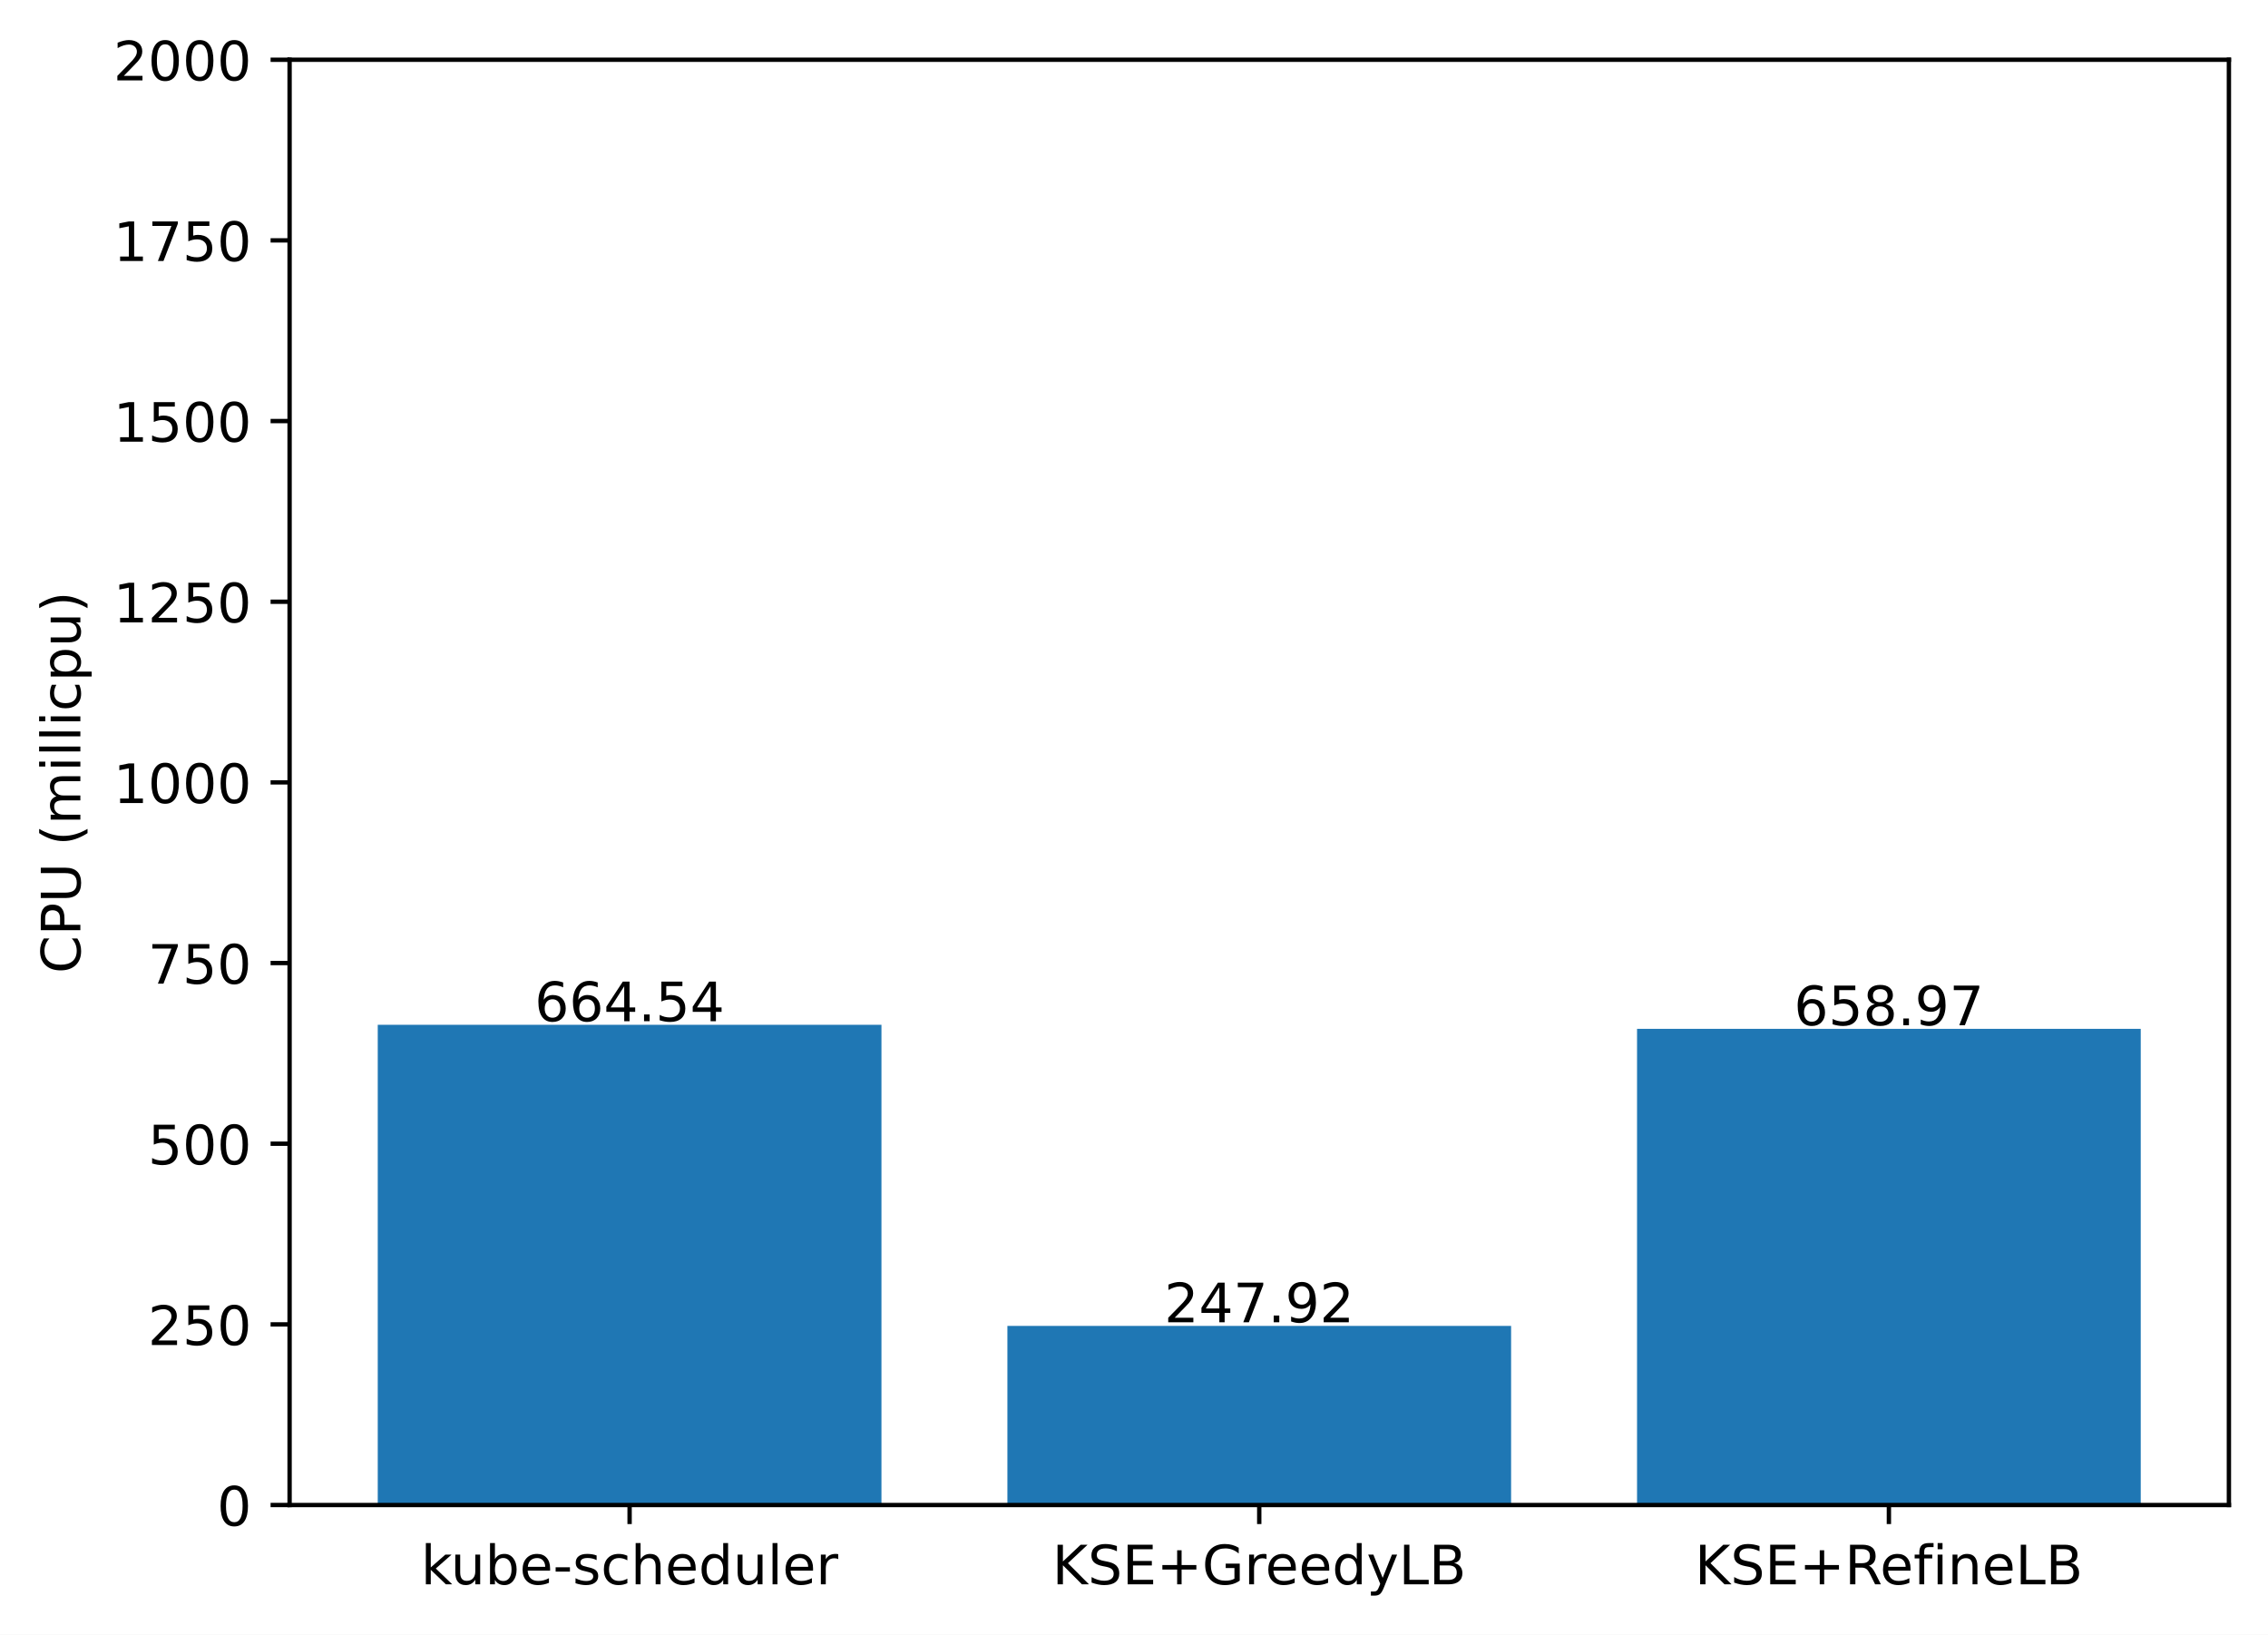
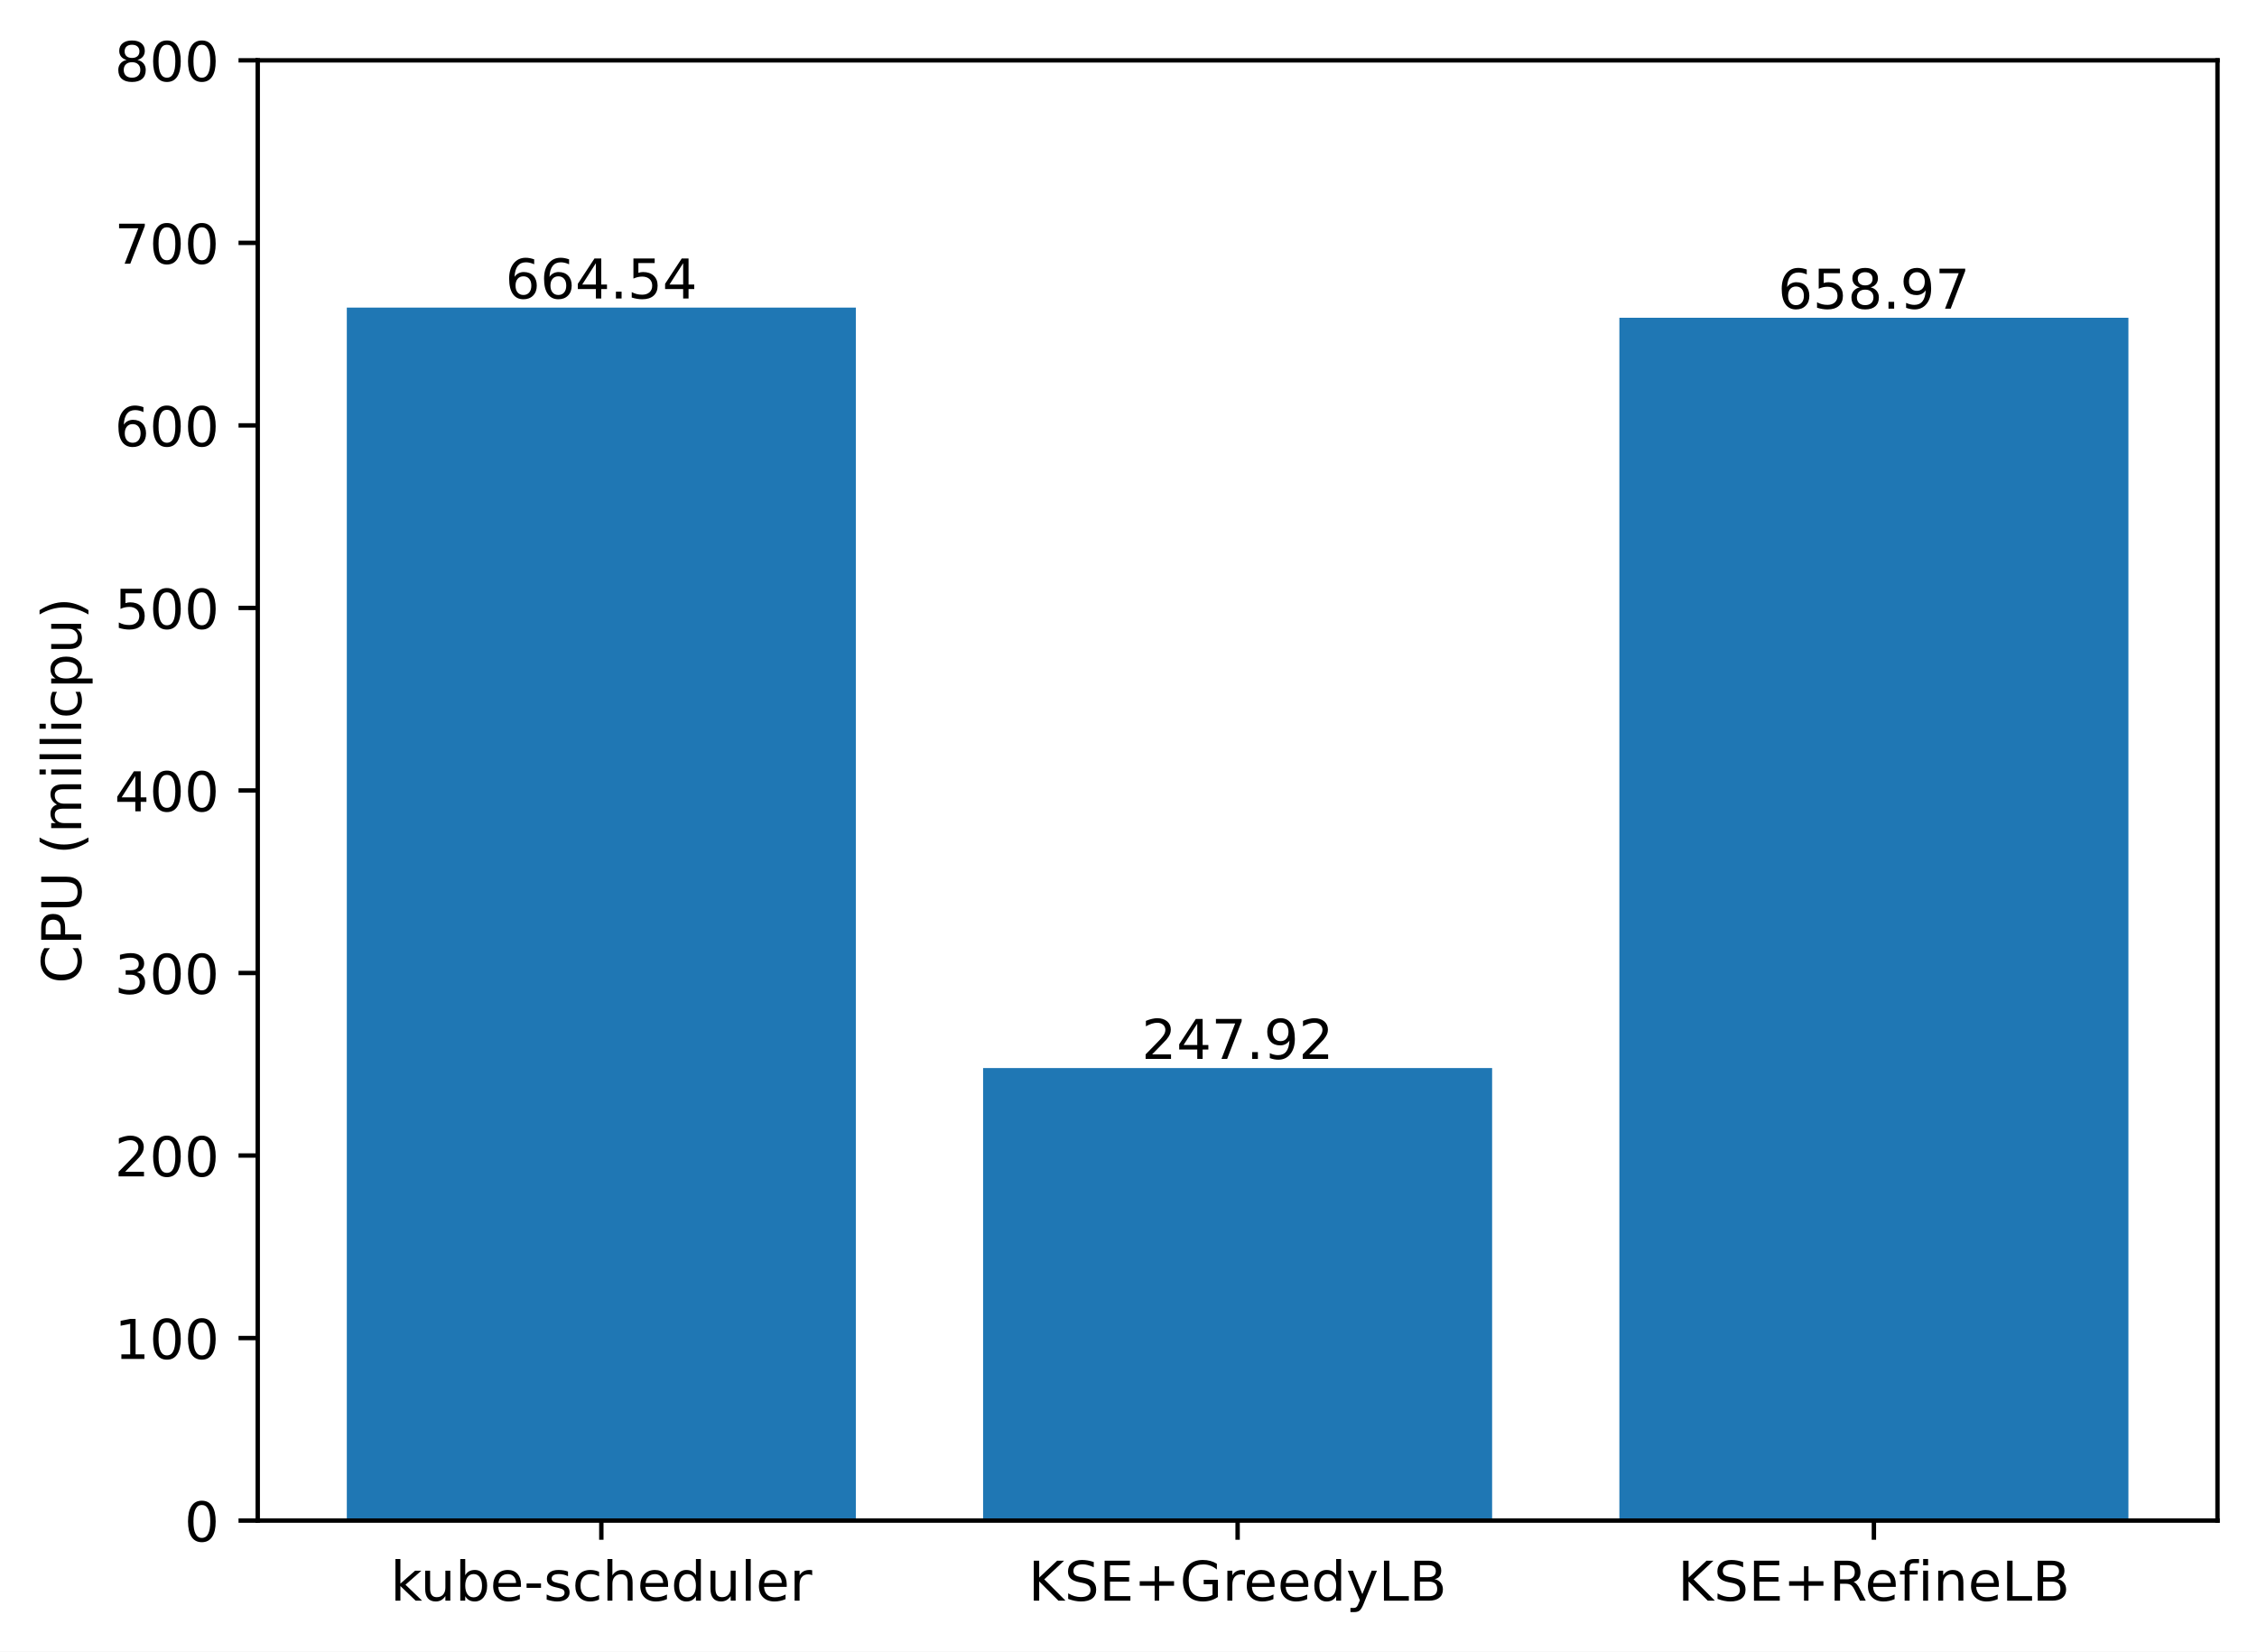
- <svg xmlns="http://www.w3.org/2000/svg" xmlns:xlink="http://www.w3.org/1999/xlink" width="417.648pt" height="300.989pt" viewBox="0 0 417.648 300.989" version="1.1">
+ <svg xmlns="http://www.w3.org/2000/svg" xmlns:xlink="http://www.w3.org/1999/xlink" width="411.286pt" height="300.989pt" viewBox="0 0 411.286 300.989" version="1.1">
  <defs>
    <style type="text/css">*{stroke-linejoin: round; stroke-linecap: butt}</style>
  </defs>
  <g id="figure_1">
    <g id="patch_1">
-       <path d="M 0 300.989  L 417.648 300.989  L 417.648 0  L 0 0  z " style="fill: #ffffff" />
+       <path d="M 0 300.989  L 411.286 300.989  L 411.286 0  L 0 0  z " style="fill: #ffffff" />
    </g>
    <g id="axes_1">
      <g id="patch_2">
-         <path d="M 53.328 277.111  L 410.448 277.111  L 410.448 10.999  L 53.328 10.999  z " style="fill: #ffffff" />
+         <path d="M 46.966 277.111  L 404.086 277.111  L 404.086 10.999  L 46.966 10.999  z " style="fill: #ffffff" />
      </g>
      <g id="patch_3">
-         <path d="M 69.561 277.111  L 162.319 277.111  L 162.319 188.69  L 69.561 188.69  z " clip-path="url(#p8199d591ee)" style="fill: #1f77b4" />
+         <path d="M 63.198 277.111  L 155.957 277.111  L 155.957 56.059  L 63.198 56.059  z " clip-path="url(#p0e083d52f8)" style="fill: #1f77b4" />
      </g>
      <g id="patch_4">
-         <path d="M 185.509 277.111  L 278.267 277.111  L 278.267 244.124  L 185.509 244.124  z " clip-path="url(#p8199d591ee)" style="fill: #1f77b4" />
+         <path d="M 179.146 277.111  L 271.905 277.111  L 271.905 194.643  L 179.146 194.643  z " clip-path="url(#p0e083d52f8)" style="fill: #1f77b4" />
      </g>
      <g id="patch_5">
-         <path d="M 301.457 277.111  L 394.215 277.111  L 394.215 189.431  L 301.457 189.431  z " clip-path="url(#p8199d591ee)" style="fill: #1f77b4" />
+         <path d="M 295.094 277.111  L 387.853 277.111  L 387.853 57.911  L 295.094 57.911  z " clip-path="url(#p0e083d52f8)" style="fill: #1f77b4" />
      </g>
      <g id="matplotlib.axis_1">
        <g id="xtick_1">
          <g id="line2d_1">
            <defs>
-               <path id="mc389882671" d="M 0 0  L 0 3.5  " style="stroke: #000000; stroke-width: 0.8" />
+               <path id="mfe005a20ad" d="M 0 0  L 0 3.5  " style="stroke: #000000; stroke-width: 0.8" />
            </defs>
            <g>
-               <use xlink:href="#mc389882671" x="115.94" y="277.111" style="stroke: #000000; stroke-width: 0.8" />
+               <use xlink:href="#mfe005a20ad" x="109.578" y="277.111" style="stroke: #000000; stroke-width: 0.8" />
            </g>
          </g>
          <g id="text_1">
-             <g transform="translate(77.51429 291.7097)scale(0.1 -0.1)">
+             <g transform="translate(71.15179 291.7097)scale(0.1 -0.1)">
              <defs>
                <path id="DejaVuSans-6b" d="M 581 4863  L 1159 4863  L 1159 1991  L 2875 3500  L 3609 3500  L 1753 1863  L 3688 0  L 2938 0  L 1159 1709  L 1159 0  L 581 0  L 581 4863  z " transform="scale(0.015625)" />
                <path id="DejaVuSans-75" d="M 544 1381  L 544 3500  L 1119 3500  L 1119 1403  Q 1119 906 1312 657  Q 1506 409 1894 409  Q 2359 409 2629 706  Q 2900 1003 2900 1516  L 2900 3500  L 3475 3500  L 3475 0  L 2900 0  L 2900 538  Q 2691 219 2414 64  Q 2138 -91 1772 -91  Q 1169 -91 856 284  Q 544 659 544 1381  z M 1991 3584  L 1991 3584  z " transform="scale(0.015625)" />
                <path id="DejaVuSans-62" d="M 3116 1747  Q 3116 2381 2855 2742  Q 2594 3103 2138 3103  Q 1681 3103 1420 2742  Q 1159 2381 1159 1747  Q 1159 1113 1420 752  Q 1681 391 2138 391  Q 2594 391 2855 752  Q 3116 1113 3116 1747  z M 1159 2969  Q 1341 3281 1617 3432  Q 1894 3584 2278 3584  Q 2916 3584 3314 3078  Q 3713 2572 3713 1747  Q 3713 922 3314 415  Q 2916 -91 2278 -91  Q 1894 -91 1617 61  Q 1341 213 1159 525  L 1159 0  L 581 0  L 581 4863  L 1159 4863  L 1159 2969  z " transform="scale(0.015625)" />
                <path id="DejaVuSans-65" d="M 3597 1894  L 3597 1613  L 953 1613  Q 991 1019 1311 708  Q 1631 397 2203 397  Q 2534 397 2845 478  Q 3156 559 3463 722  L 3463 178  Q 3153 47 2828 -22  Q 2503 -91 2169 -91  Q 1331 -91 842 396  Q 353 884 353 1716  Q 353 2575 817 3079  Q 1281 3584 2069 3584  Q 2775 3584 3186 3129  Q 3597 2675 3597 1894  z M 3022 2063  Q 3016 2534 2758 2815  Q 2500 3097 2075 3097  Q 1594 3097 1305 2825  Q 1016 2553 972 2059  L 3022 2063  z " transform="scale(0.015625)" />
                <path id="DejaVuSans-2d" d="M 313 2009  L 1997 2009  L 1997 1497  L 313 1497  L 313 2009  z " transform="scale(0.015625)" />
                <path id="DejaVuSans-73" d="M 2834 3397  L 2834 2853  Q 2591 2978 2328 3040  Q 2066 3103 1784 3103  Q 1356 3103 1142 2972  Q 928 2841 928 2578  Q 928 2378 1081 2264  Q 1234 2150 1697 2047  L 1894 2003  Q 2506 1872 2764 1633  Q 3022 1394 3022 966  Q 3022 478 2636 193  Q 2250 -91 1575 -91  Q 1294 -91 989 -36  Q 684 19 347 128  L 347 722  Q 666 556 975 473  Q 1284 391 1588 391  Q 1994 391 2212 530  Q 2431 669 2431 922  Q 2431 1156 2273 1281  Q 2116 1406 1581 1522  L 1381 1569  Q 847 1681 609 1914  Q 372 2147 372 2553  Q 372 3047 722 3315  Q 1072 3584 1716 3584  Q 2034 3584 2315 3537  Q 2597 3491 2834 3397  z " transform="scale(0.015625)" />
                <path id="DejaVuSans-63" d="M 3122 3366  L 3122 2828  Q 2878 2963 2633 3030  Q 2388 3097 2138 3097  Q 1578 3097 1268 2742  Q 959 2388 959 1747  Q 959 1106 1268 751  Q 1578 397 2138 397  Q 2388 397 2633 464  Q 2878 531 3122 666  L 3122 134  Q 2881 22 2623 -34  Q 2366 -91 2075 -91  Q 1284 -91 818 406  Q 353 903 353 1747  Q 353 2603 823 3093  Q 1294 3584 2113 3584  Q 2378 3584 2631 3529  Q 2884 3475 3122 3366  z " transform="scale(0.015625)" />
                <path id="DejaVuSans-68" d="M 3513 2113  L 3513 0  L 2938 0  L 2938 2094  Q 2938 2591 2744 2837  Q 2550 3084 2163 3084  Q 1697 3084 1428 2787  Q 1159 2491 1159 1978  L 1159 0  L 581 0  L 581 4863  L 1159 4863  L 1159 2956  Q 1366 3272 1645 3428  Q 1925 3584 2291 3584  Q 2894 3584 3203 3211  Q 3513 2838 3513 2113  z " transform="scale(0.015625)" />
                <path id="DejaVuSans-64" d="M 2906 2969  L 2906 4863  L 3481 4863  L 3481 0  L 2906 0  L 2906 525  Q 2725 213 2448 61  Q 2172 -91 1784 -91  Q 1150 -91 751 415  Q 353 922 353 1747  Q 353 2572 751 3078  Q 1150 3584 1784 3584  Q 2172 3584 2448 3432  Q 2725 3281 2906 2969  z M 947 1747  Q 947 1113 1208 752  Q 1469 391 1925 391  Q 2381 391 2643 752  Q 2906 1113 2906 1747  Q 2906 2381 2643 2742  Q 2381 3103 1925 3103  Q 1469 3103 1208 2742  Q 947 2381 947 1747  z " transform="scale(0.015625)" />
                <path id="DejaVuSans-6c" d="M 603 4863  L 1178 4863  L 1178 0  L 603 0  L 603 4863  z " transform="scale(0.015625)" />
                <path id="DejaVuSans-72" d="M 2631 2963  Q 2534 3019 2420 3045  Q 2306 3072 2169 3072  Q 1681 3072 1420 2755  Q 1159 2438 1159 1844  L 1159 0  L 581 0  L 581 3500  L 1159 3500  L 1159 2956  Q 1341 3275 1631 3429  Q 1922 3584 2338 3584  Q 2397 3584 2469 3576  Q 2541 3569 2628 3553  L 2631 2963  z " transform="scale(0.015625)" />
              </defs>
              <use xlink:href="#DejaVuSans-6b" />
              <use xlink:href="#DejaVuSans-75" x="54.785" />
              <use xlink:href="#DejaVuSans-62" x="118.164" />
              <use xlink:href="#DejaVuSans-65" x="181.641" />
              <use xlink:href="#DejaVuSans-2d" x="243.164" />
              <use xlink:href="#DejaVuSans-73" x="279.248" />
              <use xlink:href="#DejaVuSans-63" x="331.348" />
              <use xlink:href="#DejaVuSans-68" x="386.328" />
              <use xlink:href="#DejaVuSans-65" x="449.707" />
              <use xlink:href="#DejaVuSans-64" x="511.23" />
              <use xlink:href="#DejaVuSans-75" x="574.707" />
              <use xlink:href="#DejaVuSans-6c" x="638.086" />
              <use xlink:href="#DejaVuSans-65" x="665.869" />
              <use xlink:href="#DejaVuSans-72" x="727.393" />
            </g>
          </g>
        </g>
        <g id="xtick_2">
          <g id="line2d_2">
            <g>
-               <use xlink:href="#mc389882671" x="231.888" y="277.111" style="stroke: #000000; stroke-width: 0.8" />
+               <use xlink:href="#mfe005a20ad" x="225.526" y="277.111" style="stroke: #000000; stroke-width: 0.8" />
            </g>
          </g>
          <g id="text_2">
-             <g transform="translate(193.7655 291.7097)scale(0.1 -0.1)">
+             <g transform="translate(187.403 291.7097)scale(0.1 -0.1)">
              <defs>
                <path id="DejaVuSans-4b" d="M 628 4666  L 1259 4666  L 1259 2694  L 3353 4666  L 4166 4666  L 1850 2491  L 4331 0  L 3500 0  L 1259 2247  L 1259 0  L 628 0  L 628 4666  z " transform="scale(0.015625)" />
                <path id="DejaVuSans-53" d="M 3425 4513  L 3425 3897  Q 3066 4069 2747 4153  Q 2428 4238 2131 4238  Q 1616 4238 1336 4038  Q 1056 3838 1056 3469  Q 1056 3159 1242 3001  Q 1428 2844 1947 2747  L 2328 2669  Q 3034 2534 3370 2195  Q 3706 1856 3706 1288  Q 3706 609 3251 259  Q 2797 -91 1919 -91  Q 1588 -91 1214 -16  Q 841 59 441 206  L 441 856  Q 825 641 1194 531  Q 1563 422 1919 422  Q 2459 422 2753 634  Q 3047 847 3047 1241  Q 3047 1584 2836 1778  Q 2625 1972 2144 2069  L 1759 2144  Q 1053 2284 737 2584  Q 422 2884 422 3419  Q 422 4038 858 4394  Q 1294 4750 2059 4750  Q 2388 4750 2728 4690  Q 3069 4631 3425 4513  z " transform="scale(0.015625)" />
                <path id="DejaVuSans-45" d="M 628 4666  L 3578 4666  L 3578 4134  L 1259 4134  L 1259 2753  L 3481 2753  L 3481 2222  L 1259 2222  L 1259 531  L 3634 531  L 3634 0  L 628 0  L 628 4666  z " transform="scale(0.015625)" />
                <path id="DejaVuSans-2b" d="M 2944 4013  L 2944 2272  L 4684 2272  L 4684 1741  L 2944 1741  L 2944 0  L 2419 0  L 2419 1741  L 678 1741  L 678 2272  L 2419 2272  L 2419 4013  L 2944 4013  z " transform="scale(0.015625)" />
                <path id="DejaVuSans-47" d="M 3809 666  L 3809 1919  L 2778 1919  L 2778 2438  L 4434 2438  L 4434 434  Q 4069 175 3628 42  Q 3188 -91 2688 -91  Q 1594 -91 976 548  Q 359 1188 359 2328  Q 359 3472 976 4111  Q 1594 4750 2688 4750  Q 3144 4750 3555 4637  Q 3966 4525 4313 4306  L 4313 3634  Q 3963 3931 3569 4081  Q 3175 4231 2741 4231  Q 1884 4231 1454 3753  Q 1025 3275 1025 2328  Q 1025 1384 1454 906  Q 1884 428 2741 428  Q 3075 428 3337 486  Q 3600 544 3809 666  z " transform="scale(0.015625)" />
                <path id="DejaVuSans-79" d="M 2059 -325  Q 1816 -950 1584 -1140  Q 1353 -1331 966 -1331  L 506 -1331  L 506 -850  L 844 -850  Q 1081 -850 1212 -737  Q 1344 -625 1503 -206  L 1606 56  L 191 3500  L 800 3500  L 1894 763  L 2988 3500  L 3597 3500  L 2059 -325  z " transform="scale(0.015625)" />
                <path id="DejaVuSans-4c" d="M 628 4666  L 1259 4666  L 1259 531  L 3531 531  L 3531 0  L 628 0  L 628 4666  z " transform="scale(0.015625)" />
                <path id="DejaVuSans-42" d="M 1259 2228  L 1259 519  L 2272 519  Q 2781 519 3026 730  Q 3272 941 3272 1375  Q 3272 1813 3026 2020  Q 2781 2228 2272 2228  L 1259 2228  z M 1259 4147  L 1259 2741  L 2194 2741  Q 2656 2741 2882 2914  Q 3109 3088 3109 3444  Q 3109 3797 2882 3972  Q 2656 4147 2194 4147  L 1259 4147  z M 628 4666  L 2241 4666  Q 2963 4666 3353 4366  Q 3744 4066 3744 3513  Q 3744 3084 3544 2831  Q 3344 2578 2956 2516  Q 3422 2416 3680 2098  Q 3938 1781 3938 1306  Q 3938 681 3513 340  Q 3088 0 2303 0  L 628 0  L 628 4666  z " transform="scale(0.015625)" />
              </defs>
              <use xlink:href="#DejaVuSans-4b" />
              <use xlink:href="#DejaVuSans-53" x="65.576" />
              <use xlink:href="#DejaVuSans-45" x="129.053" />
              <use xlink:href="#DejaVuSans-2b" x="192.236" />
              <use xlink:href="#DejaVuSans-47" x="276.025" />
              <use xlink:href="#DejaVuSans-72" x="353.516" />
              <use xlink:href="#DejaVuSans-65" x="392.379" />
              <use xlink:href="#DejaVuSans-65" x="453.902" />
              <use xlink:href="#DejaVuSans-64" x="515.426" />
              <use xlink:href="#DejaVuSans-79" x="578.902" />
              <use xlink:href="#DejaVuSans-4c" x="638.082" />
              <use xlink:href="#DejaVuSans-42" x="693.795" />
            </g>
          </g>
        </g>
        <g id="xtick_3">
          <g id="line2d_3">
            <g>
-               <use xlink:href="#mc389882671" x="347.836" y="277.111" style="stroke: #000000; stroke-width: 0.8" />
+               <use xlink:href="#mfe005a20ad" x="341.474" y="277.111" style="stroke: #000000; stroke-width: 0.8" />
            </g>
          </g>
          <g id="text_3">
-             <g transform="translate(312.0971 291.7097)scale(0.1 -0.1)">
+             <g transform="translate(305.7346 291.7097)scale(0.1 -0.1)">
              <defs>
                <path id="DejaVuSans-52" d="M 2841 2188  Q 3044 2119 3236 1894  Q 3428 1669 3622 1275  L 4263 0  L 3584 0  L 2988 1197  Q 2756 1666 2539 1819  Q 2322 1972 1947 1972  L 1259 1972  L 1259 0  L 628 0  L 628 4666  L 2053 4666  Q 2853 4666 3247 4331  Q 3641 3997 3641 3322  Q 3641 2881 3436 2590  Q 3231 2300 2841 2188  z M 1259 4147  L 1259 2491  L 2053 2491  Q 2509 2491 2742 2702  Q 2975 2913 2975 3322  Q 2975 3731 2742 3939  Q 2509 4147 2053 4147  L 1259 4147  z " transform="scale(0.015625)" />
                <path id="DejaVuSans-66" d="M 2375 4863  L 2375 4384  L 1825 4384  Q 1516 4384 1395 4259  Q 1275 4134 1275 3809  L 1275 3500  L 2222 3500  L 2222 3053  L 1275 3053  L 1275 0  L 697 0  L 697 3053  L 147 3053  L 147 3500  L 697 3500  L 697 3744  Q 697 4328 969 4595  Q 1241 4863 1831 4863  L 2375 4863  z " transform="scale(0.015625)" />
                <path id="DejaVuSans-69" d="M 603 3500  L 1178 3500  L 1178 0  L 603 0  L 603 3500  z M 603 4863  L 1178 4863  L 1178 4134  L 603 4134  L 603 4863  z " transform="scale(0.015625)" />
                <path id="DejaVuSans-6e" d="M 3513 2113  L 3513 0  L 2938 0  L 2938 2094  Q 2938 2591 2744 2837  Q 2550 3084 2163 3084  Q 1697 3084 1428 2787  Q 1159 2491 1159 1978  L 1159 0  L 581 0  L 581 3500  L 1159 3500  L 1159 2956  Q 1366 3272 1645 3428  Q 1925 3584 2291 3584  Q 2894 3584 3203 3211  Q 3513 2838 3513 2113  z " transform="scale(0.015625)" />
              </defs>
              <use xlink:href="#DejaVuSans-4b" />
              <use xlink:href="#DejaVuSans-53" x="65.576" />
              <use xlink:href="#DejaVuSans-45" x="129.053" />
              <use xlink:href="#DejaVuSans-2b" x="192.236" />
              <use xlink:href="#DejaVuSans-52" x="276.025" />
              <use xlink:href="#DejaVuSans-65" x="341.008" />
              <use xlink:href="#DejaVuSans-66" x="402.531" />
              <use xlink:href="#DejaVuSans-69" x="437.736" />
              <use xlink:href="#DejaVuSans-6e" x="465.52" />
              <use xlink:href="#DejaVuSans-65" x="528.898" />
              <use xlink:href="#DejaVuSans-4c" x="590.422" />
              <use xlink:href="#DejaVuSans-42" x="646.135" />
            </g>
          </g>
        </g>
      </g>
      <g id="matplotlib.axis_2">
        <g id="ytick_1">
          <g id="line2d_4">
            <defs>
-               <path id="m3bdb76edd9" d="M 0 0  L -3.5 0  " style="stroke: #000000; stroke-width: 0.8" />
+               <path id="m53a2510c8f" d="M 0 0  L -3.5 0  " style="stroke: #000000; stroke-width: 0.8" />
            </defs>
            <g>
-               <use xlink:href="#m3bdb76edd9" x="53.328" y="277.111" style="stroke: #000000; stroke-width: 0.8" />
+               <use xlink:href="#m53a2510c8f" x="46.966" y="277.111" style="stroke: #000000; stroke-width: 0.8" />
            </g>
          </g>
          <g id="text_4">
-             <g transform="translate(39.96563 280.9104)scale(0.1 -0.1)">
+             <g transform="translate(33.60312 280.9104)scale(0.1 -0.1)">
              <defs>
                <path id="DejaVuSans-30" d="M 2034 4250  Q 1547 4250 1301 3770  Q 1056 3291 1056 2328  Q 1056 1369 1301 889  Q 1547 409 2034 409  Q 2525 409 2770 889  Q 3016 1369 3016 2328  Q 3016 3291 2770 3770  Q 2525 4250 2034 4250  z M 2034 4750  Q 2819 4750 3233 4129  Q 3647 3509 3647 2328  Q 3647 1150 3233 529  Q 2819 -91 2034 -91  Q 1250 -91 836 529  Q 422 1150 422 2328  Q 422 3509 836 4129  Q 1250 4750 2034 4750  z " transform="scale(0.015625)" />
              </defs>
              <use xlink:href="#DejaVuSans-30" />
            </g>
          </g>
        </g>
        <g id="ytick_2">
          <g id="line2d_5">
            <g>
-               <use xlink:href="#m3bdb76edd9" x="53.328" y="243.847" style="stroke: #000000; stroke-width: 0.8" />
+               <use xlink:href="#m53a2510c8f" x="46.966" y="243.847" style="stroke: #000000; stroke-width: 0.8" />
            </g>
          </g>
          <g id="text_5">
-             <g transform="translate(27.24063 247.6464)scale(0.1 -0.1)">
-               <defs>
-                 <path id="DejaVuSans-32" d="M 1228 531  L 3431 531  L 3431 0  L 469 0  L 469 531  Q 828 903 1448 1529  Q 2069 2156 2228 2338  Q 2531 2678 2651 2914  Q 2772 3150 2772 3378  Q 2772 3750 2511 3984  Q 2250 4219 1831 4219  Q 1534 4219 1204 4116  Q 875 4013 500 3803  L 500 4441  Q 881 4594 1212 4672  Q 1544 4750 1819 4750  Q 2544 4750 2975 4387  Q 3406 4025 3406 3419  Q 3406 3131 3298 2873  Q 3191 2616 2906 2266  Q 2828 2175 2409 1742  Q 1991 1309 1228 531  z " transform="scale(0.015625)" />
-                 <path id="DejaVuSans-35" d="M 691 4666  L 3169 4666  L 3169 4134  L 1269 4134  L 1269 2991  Q 1406 3038 1543 3061  Q 1681 3084 1819 3084  Q 2600 3084 3056 2656  Q 3513 2228 3513 1497  Q 3513 744 3044 326  Q 2575 -91 1722 -91  Q 1428 -91 1123 -41  Q 819 9 494 109  L 494 744  Q 775 591 1075 516  Q 1375 441 1709 441  Q 2250 441 2565 725  Q 2881 1009 2881 1497  Q 2881 1984 2565 2268  Q 2250 2553 1709 2553  Q 1456 2553 1204 2497  Q 953 2441 691 2322  L 691 4666  z " transform="scale(0.015625)" />
-               </defs>
-               <use xlink:href="#DejaVuSans-32" />
-               <use xlink:href="#DejaVuSans-35" x="63.623" />
+             <g transform="translate(20.87813 247.6464)scale(0.1 -0.1)">
+               <defs>
+                 <path id="DejaVuSans-31" d="M 794 531  L 1825 531  L 1825 4091  L 703 3866  L 703 4441  L 1819 4666  L 2450 4666  L 2450 531  L 3481 531  L 3481 0  L 794 0  L 794 531  z " transform="scale(0.015625)" />
+               </defs>
+               <use xlink:href="#DejaVuSans-31" />
+               <use xlink:href="#DejaVuSans-30" x="63.623" />
              <use xlink:href="#DejaVuSans-30" x="127.246" />
            </g>
          </g>
        </g>
        <g id="ytick_3">
          <g id="line2d_6">
            <g>
-               <use xlink:href="#m3bdb76edd9" x="53.328" y="210.583" style="stroke: #000000; stroke-width: 0.8" />
+               <use xlink:href="#m53a2510c8f" x="46.966" y="210.583" style="stroke: #000000; stroke-width: 0.8" />
            </g>
          </g>
          <g id="text_6">
-             <g transform="translate(27.24063 214.3824)scale(0.1 -0.1)">
-               <use xlink:href="#DejaVuSans-35" />
+             <g transform="translate(20.87813 214.3824)scale(0.1 -0.1)">
+               <defs>
+                 <path id="DejaVuSans-32" d="M 1228 531  L 3431 531  L 3431 0  L 469 0  L 469 531  Q 828 903 1448 1529  Q 2069 2156 2228 2338  Q 2531 2678 2651 2914  Q 2772 3150 2772 3378  Q 2772 3750 2511 3984  Q 2250 4219 1831 4219  Q 1534 4219 1204 4116  Q 875 4013 500 3803  L 500 4441  Q 881 4594 1212 4672  Q 1544 4750 1819 4750  Q 2544 4750 2975 4387  Q 3406 4025 3406 3419  Q 3406 3131 3298 2873  Q 3191 2616 2906 2266  Q 2828 2175 2409 1742  Q 1991 1309 1228 531  z " transform="scale(0.015625)" />
+               </defs>
+               <use xlink:href="#DejaVuSans-32" />
              <use xlink:href="#DejaVuSans-30" x="63.623" />
              <use xlink:href="#DejaVuSans-30" x="127.246" />
            </g>
          </g>
        </g>
        <g id="ytick_4">
          <g id="line2d_7">
            <g>
-               <use xlink:href="#m3bdb76edd9" x="53.328" y="177.319" style="stroke: #000000; stroke-width: 0.8" />
+               <use xlink:href="#m53a2510c8f" x="46.966" y="177.319" style="stroke: #000000; stroke-width: 0.8" />
            </g>
          </g>
          <g id="text_7">
-             <g transform="translate(27.24063 181.1184)scale(0.1 -0.1)">
-               <defs>
-                 <path id="DejaVuSans-37" d="M 525 4666  L 3525 4666  L 3525 4397  L 1831 0  L 1172 0  L 2766 4134  L 525 4134  L 525 4666  z " transform="scale(0.015625)" />
-               </defs>
-               <use xlink:href="#DejaVuSans-37" />
-               <use xlink:href="#DejaVuSans-35" x="63.623" />
+             <g transform="translate(20.87813 181.1184)scale(0.1 -0.1)">
+               <defs>
+                 <path id="DejaVuSans-33" d="M 2597 2516  Q 3050 2419 3304 2112  Q 3559 1806 3559 1356  Q 3559 666 3084 287  Q 2609 -91 1734 -91  Q 1441 -91 1130 -33  Q 819 25 488 141  L 488 750  Q 750 597 1062 519  Q 1375 441 1716 441  Q 2309 441 2620 675  Q 2931 909 2931 1356  Q 2931 1769 2642 2001  Q 2353 2234 1838 2234  L 1294 2234  L 1294 2753  L 1863 2753  Q 2328 2753 2575 2939  Q 2822 3125 2822 3475  Q 2822 3834 2567 4026  Q 2313 4219 1838 4219  Q 1578 4219 1281 4162  Q 984 4106 628 3988  L 628 4550  Q 988 4650 1302 4700  Q 1616 4750 1894 4750  Q 2613 4750 3031 4423  Q 3450 4097 3450 3541  Q 3450 3153 3228 2886  Q 3006 2619 2597 2516  z " transform="scale(0.015625)" />
+               </defs>
+               <use xlink:href="#DejaVuSans-33" />
+               <use xlink:href="#DejaVuSans-30" x="63.623" />
              <use xlink:href="#DejaVuSans-30" x="127.246" />
            </g>
          </g>
        </g>
        <g id="ytick_5">
          <g id="line2d_8">
            <g>
-               <use xlink:href="#m3bdb76edd9" x="53.328" y="144.055" style="stroke: #000000; stroke-width: 0.8" />
+               <use xlink:href="#m53a2510c8f" x="46.966" y="144.055" style="stroke: #000000; stroke-width: 0.8" />
            </g>
          </g>
          <g id="text_8">
            <g transform="translate(20.87813 147.8544)scale(0.1 -0.1)">
              <defs>
-                 <path id="DejaVuSans-31" d="M 794 531  L 1825 531  L 1825 4091  L 703 3866  L 703 4441  L 1819 4666  L 2450 4666  L 2450 531  L 3481 531  L 3481 0  L 794 0  L 794 531  z " transform="scale(0.015625)" />
-               </defs>
-               <use xlink:href="#DejaVuSans-31" />
-               <use xlink:href="#DejaVuSans-30" x="63.623" />
-               <use xlink:href="#DejaVuSans-30" x="127.246" />
-               <use xlink:href="#DejaVuSans-30" x="190.869" />
+                 <path id="DejaVuSans-34" d="M 2419 4116  L 825 1625  L 2419 1625  L 2419 4116  z M 2253 4666  L 3047 4666  L 3047 1625  L 3713 1625  L 3713 1100  L 3047 1100  L 3047 0  L 2419 0  L 2419 1100  L 313 1100  L 313 1709  L 2253 4666  z " transform="scale(0.015625)" />
+               </defs>
+               <use xlink:href="#DejaVuSans-34" />
+               <use xlink:href="#DejaVuSans-30" x="63.623" />
+               <use xlink:href="#DejaVuSans-30" x="127.246" />
            </g>
          </g>
        </g>
        <g id="ytick_6">
          <g id="line2d_9">
            <g>
-               <use xlink:href="#m3bdb76edd9" x="53.328" y="110.791" style="stroke: #000000; stroke-width: 0.8" />
+               <use xlink:href="#m53a2510c8f" x="46.966" y="110.791" style="stroke: #000000; stroke-width: 0.8" />
            </g>
          </g>
          <g id="text_9">
            <g transform="translate(20.87813 114.5904)scale(0.1 -0.1)">
-               <use xlink:href="#DejaVuSans-31" />
-               <use xlink:href="#DejaVuSans-32" x="63.623" />
-               <use xlink:href="#DejaVuSans-35" x="127.246" />
-               <use xlink:href="#DejaVuSans-30" x="190.869" />
+               <defs>
+                 <path id="DejaVuSans-35" d="M 691 4666  L 3169 4666  L 3169 4134  L 1269 4134  L 1269 2991  Q 1406 3038 1543 3061  Q 1681 3084 1819 3084  Q 2600 3084 3056 2656  Q 3513 2228 3513 1497  Q 3513 744 3044 326  Q 2575 -91 1722 -91  Q 1428 -91 1123 -41  Q 819 9 494 109  L 494 744  Q 775 591 1075 516  Q 1375 441 1709 441  Q 2250 441 2565 725  Q 2881 1009 2881 1497  Q 2881 1984 2565 2268  Q 2250 2553 1709 2553  Q 1456 2553 1204 2497  Q 953 2441 691 2322  L 691 4666  z " transform="scale(0.015625)" />
+               </defs>
+               <use xlink:href="#DejaVuSans-35" />
+               <use xlink:href="#DejaVuSans-30" x="63.623" />
+               <use xlink:href="#DejaVuSans-30" x="127.246" />
            </g>
          </g>
        </g>
        <g id="ytick_7">
          <g id="line2d_10">
            <g>
-               <use xlink:href="#m3bdb76edd9" x="53.328" y="77.527" style="stroke: #000000; stroke-width: 0.8" />
+               <use xlink:href="#m53a2510c8f" x="46.966" y="77.527" style="stroke: #000000; stroke-width: 0.8" />
            </g>
          </g>
          <g id="text_10">
            <g transform="translate(20.87813 81.32644)scale(0.1 -0.1)">
-               <use xlink:href="#DejaVuSans-31" />
-               <use xlink:href="#DejaVuSans-35" x="63.623" />
-               <use xlink:href="#DejaVuSans-30" x="127.246" />
-               <use xlink:href="#DejaVuSans-30" x="190.869" />
+               <defs>
+                 <path id="DejaVuSans-36" d="M 2113 2584  Q 1688 2584 1439 2293  Q 1191 2003 1191 1497  Q 1191 994 1439 701  Q 1688 409 2113 409  Q 2538 409 2786 701  Q 3034 994 3034 1497  Q 3034 2003 2786 2293  Q 2538 2584 2113 2584  z M 3366 4563  L 3366 3988  Q 3128 4100 2886 4159  Q 2644 4219 2406 4219  Q 1781 4219 1451 3797  Q 1122 3375 1075 2522  Q 1259 2794 1537 2939  Q 1816 3084 2150 3084  Q 2853 3084 3261 2657  Q 3669 2231 3669 1497  Q 3669 778 3244 343  Q 2819 -91 2113 -91  Q 1303 -91 875 529  Q 447 1150 447 2328  Q 447 3434 972 4092  Q 1497 4750 2381 4750  Q 2619 4750 2861 4703  Q 3103 4656 3366 4563  z " transform="scale(0.015625)" />
+               </defs>
+               <use xlink:href="#DejaVuSans-36" />
+               <use xlink:href="#DejaVuSans-30" x="63.623" />
+               <use xlink:href="#DejaVuSans-30" x="127.246" />
            </g>
          </g>
        </g>
        <g id="ytick_8">
          <g id="line2d_11">
            <g>
-               <use xlink:href="#m3bdb76edd9" x="53.328" y="44.263" style="stroke: #000000; stroke-width: 0.8" />
+               <use xlink:href="#m53a2510c8f" x="46.966" y="44.263" style="stroke: #000000; stroke-width: 0.8" />
            </g>
          </g>
          <g id="text_11">
            <g transform="translate(20.87813 48.06244)scale(0.1 -0.1)">
-               <use xlink:href="#DejaVuSans-31" />
-               <use xlink:href="#DejaVuSans-37" x="63.623" />
-               <use xlink:href="#DejaVuSans-35" x="127.246" />
-               <use xlink:href="#DejaVuSans-30" x="190.869" />
+               <defs>
+                 <path id="DejaVuSans-37" d="M 525 4666  L 3525 4666  L 3525 4397  L 1831 0  L 1172 0  L 2766 4134  L 525 4134  L 525 4666  z " transform="scale(0.015625)" />
+               </defs>
+               <use xlink:href="#DejaVuSans-37" />
+               <use xlink:href="#DejaVuSans-30" x="63.623" />
+               <use xlink:href="#DejaVuSans-30" x="127.246" />
            </g>
          </g>
        </g>
        <g id="ytick_9">
          <g id="line2d_12">
            <g>
-               <use xlink:href="#m3bdb76edd9" x="53.328" y="10.999" style="stroke: #000000; stroke-width: 0.8" />
+               <use xlink:href="#m53a2510c8f" x="46.966" y="10.999" style="stroke: #000000; stroke-width: 0.8" />
            </g>
          </g>
          <g id="text_12">
            <g transform="translate(20.87813 14.79844)scale(0.1 -0.1)">
-               <use xlink:href="#DejaVuSans-32" />
-               <use xlink:href="#DejaVuSans-30" x="63.623" />
-               <use xlink:href="#DejaVuSans-30" x="127.246" />
-               <use xlink:href="#DejaVuSans-30" x="190.869" />
+               <defs>
+                 <path id="DejaVuSans-38" d="M 2034 2216  Q 1584 2216 1326 1975  Q 1069 1734 1069 1313  Q 1069 891 1326 650  Q 1584 409 2034 409  Q 2484 409 2743 651  Q 3003 894 3003 1313  Q 3003 1734 2745 1975  Q 2488 2216 2034 2216  z M 1403 2484  Q 997 2584 770 2862  Q 544 3141 544 3541  Q 544 4100 942 4425  Q 1341 4750 2034 4750  Q 2731 4750 3128 4425  Q 3525 4100 3525 3541  Q 3525 3141 3298 2862  Q 3072 2584 2669 2484  Q 3125 2378 3379 2068  Q 3634 1759 3634 1313  Q 3634 634 3220 271  Q 2806 -91 2034 -91  Q 1263 -91 848 271  Q 434 634 434 1313  Q 434 1759 690 2068  Q 947 2378 1403 2484  z M 1172 3481  Q 1172 3119 1398 2916  Q 1625 2713 2034 2713  Q 2441 2713 2670 2916  Q 2900 3119 2900 3481  Q 2900 3844 2670 4047  Q 2441 4250 2034 4250  Q 1625 4250 1398 4047  Q 1172 3844 1172 3481  z " transform="scale(0.015625)" />
+               </defs>
+               <use xlink:href="#DejaVuSans-38" />
+               <use xlink:href="#DejaVuSans-30" x="63.623" />
+               <use xlink:href="#DejaVuSans-30" x="127.246" />
            </g>
          </g>
        </g>
        <g id="text_13">
          <g transform="translate(14.79844 179.2302)rotate(-90)scale(0.1 -0.1)">
            <defs>
              <path id="DejaVuSans-43" d="M 4122 4306  L 4122 3641  Q 3803 3938 3442 4084  Q 3081 4231 2675 4231  Q 1875 4231 1450 3742  Q 1025 3253 1025 2328  Q 1025 1406 1450 917  Q 1875 428 2675 428  Q 3081 428 3442 575  Q 3803 722 4122 1019  L 4122 359  Q 3791 134 3420 21  Q 3050 -91 2638 -91  Q 1578 -91 968 557  Q 359 1206 359 2328  Q 359 3453 968 4101  Q 1578 4750 2638 4750  Q 3056 4750 3426 4639  Q 3797 4528 4122 4306  z " transform="scale(0.015625)" />
              <path id="DejaVuSans-50" d="M 1259 4147  L 1259 2394  L 2053 2394  Q 2494 2394 2734 2622  Q 2975 2850 2975 3272  Q 2975 3691 2734 3919  Q 2494 4147 2053 4147  L 1259 4147  z M 628 4666  L 2053 4666  Q 2838 4666 3239 4311  Q 3641 3956 3641 3272  Q 3641 2581 3239 2228  Q 2838 1875 2053 1875  L 1259 1875  L 1259 0  L 628 0  L 628 4666  z " transform="scale(0.015625)" />
              <path id="DejaVuSans-55" d="M 556 4666  L 1191 4666  L 1191 1831  Q 1191 1081 1462 751  Q 1734 422 2344 422  Q 2950 422 3222 751  Q 3494 1081 3494 1831  L 3494 4666  L 4128 4666  L 4128 1753  Q 4128 841 3676 375  Q 3225 -91 2344 -91  Q 1459 -91 1007 375  Q 556 841 556 1753  L 556 4666  z " transform="scale(0.015625)" />
              <path id="DejaVuSans-20" transform="scale(0.015625)" />
              <path id="DejaVuSans-28" d="M 1984 4856  Q 1566 4138 1362 3434  Q 1159 2731 1159 2009  Q 1159 1288 1364 580  Q 1569 -128 1984 -844  L 1484 -844  Q 1016 -109 783 600  Q 550 1309 550 2009  Q 550 2706 781 3412  Q 1013 4119 1484 4856  L 1984 4856  z " transform="scale(0.015625)" />
              <path id="DejaVuSans-6d" d="M 3328 2828  Q 3544 3216 3844 3400  Q 4144 3584 4550 3584  Q 5097 3584 5394 3201  Q 5691 2819 5691 2113  L 5691 0  L 5113 0  L 5113 2094  Q 5113 2597 4934 2840  Q 4756 3084 4391 3084  Q 3944 3084 3684 2787  Q 3425 2491 3425 1978  L 3425 0  L 2847 0  L 2847 2094  Q 2847 2600 2669 2842  Q 2491 3084 2119 3084  Q 1678 3084 1418 2786  Q 1159 2488 1159 1978  L 1159 0  L 581 0  L 581 3500  L 1159 3500  L 1159 2956  Q 1356 3278 1631 3431  Q 1906 3584 2284 3584  Q 2666 3584 2933 3390  Q 3200 3197 3328 2828  z " transform="scale(0.015625)" />
              <path id="DejaVuSans-70" d="M 1159 525  L 1159 -1331  L 581 -1331  L 581 3500  L 1159 3500  L 1159 2969  Q 1341 3281 1617 3432  Q 1894 3584 2278 3584  Q 2916 3584 3314 3078  Q 3713 2572 3713 1747  Q 3713 922 3314 415  Q 2916 -91 2278 -91  Q 1894 -91 1617 61  Q 1341 213 1159 525  z M 3116 1747  Q 3116 2381 2855 2742  Q 2594 3103 2138 3103  Q 1681 3103 1420 2742  Q 1159 2381 1159 1747  Q 1159 1113 1420 752  Q 1681 391 2138 391  Q 2594 391 2855 752  Q 3116 1113 3116 1747  z " transform="scale(0.015625)" />
              <path id="DejaVuSans-29" d="M 513 4856  L 1013 4856  Q 1481 4119 1714 3412  Q 1947 2706 1947 2009  Q 1947 1309 1714 600  Q 1481 -109 1013 -844  L 513 -844  Q 928 -128 1133 580  Q 1338 1288 1338 2009  Q 1338 2731 1133 3434  Q 928 4138 513 4856  z " transform="scale(0.015625)" />
            </defs>
            <use xlink:href="#DejaVuSans-43" />
            <use xlink:href="#DejaVuSans-50" x="69.824" />
            <use xlink:href="#DejaVuSans-55" x="130.127" />
            <use xlink:href="#DejaVuSans-20" x="203.32" />
            <use xlink:href="#DejaVuSans-28" x="235.107" />
            <use xlink:href="#DejaVuSans-6d" x="274.121" />
            <use xlink:href="#DejaVuSans-69" x="371.533" />
            <use xlink:href="#DejaVuSans-6c" x="399.316" />
            <use xlink:href="#DejaVuSans-6c" x="427.1" />
            <use xlink:href="#DejaVuSans-69" x="454.883" />
            <use xlink:href="#DejaVuSans-63" x="482.666" />
            <use xlink:href="#DejaVuSans-70" x="537.646" />
            <use xlink:href="#DejaVuSans-75" x="601.123" />
            <use xlink:href="#DejaVuSans-29" x="664.502" />
          </g>
        </g>
      </g>
      <g id="patch_6">
-         <path d="M 53.328 277.111  L 53.328 10.999  " style="fill: none; stroke: #000000; stroke-width: 0.8; stroke-linejoin: miter; stroke-linecap: square" />
+         <path d="M 46.966 277.111  L 46.966 10.999  " style="fill: none; stroke: #000000; stroke-width: 0.8; stroke-linejoin: miter; stroke-linecap: square" />
      </g>
      <g id="patch_7">
-         <path d="M 410.448 277.111  L 410.448 10.999  " style="fill: none; stroke: #000000; stroke-width: 0.8; stroke-linejoin: miter; stroke-linecap: square" />
+         <path d="M 404.086 277.111  L 404.086 10.999  " style="fill: none; stroke: #000000; stroke-width: 0.8; stroke-linejoin: miter; stroke-linecap: square" />
      </g>
      <g id="patch_8">
-         <path d="M 53.328 277.111  L 410.448 277.111  " style="fill: none; stroke: #000000; stroke-width: 0.8; stroke-linejoin: miter; stroke-linecap: square" />
+         <path d="M 46.966 277.111  L 404.086 277.111  " style="fill: none; stroke: #000000; stroke-width: 0.8; stroke-linejoin: miter; stroke-linecap: square" />
      </g>
      <g id="patch_9">
-         <path d="M 53.328 10.999  L 410.448 10.999  " style="fill: none; stroke: #000000; stroke-width: 0.8; stroke-linejoin: miter; stroke-linecap: square" />
+         <path d="M 46.966 10.999  L 404.086 10.999  " style="fill: none; stroke: #000000; stroke-width: 0.8; stroke-linejoin: miter; stroke-linecap: square" />
      </g>
      <g id="text_14">
-         <g transform="translate(98.44476 188.0249)scale(0.1 -0.1)">
+         <g transform="translate(92.08226 54.39543)scale(0.1 -0.1)">
          <defs>
-             <path id="DejaVuSans-36" d="M 2113 2584  Q 1688 2584 1439 2293  Q 1191 2003 1191 1497  Q 1191 994 1439 701  Q 1688 409 2113 409  Q 2538 409 2786 701  Q 3034 994 3034 1497  Q 3034 2003 2786 2293  Q 2538 2584 2113 2584  z M 3366 4563  L 3366 3988  Q 3128 4100 2886 4159  Q 2644 4219 2406 4219  Q 1781 4219 1451 3797  Q 1122 3375 1075 2522  Q 1259 2794 1537 2939  Q 1816 3084 2150 3084  Q 2853 3084 3261 2657  Q 3669 2231 3669 1497  Q 3669 778 3244 343  Q 2819 -91 2113 -91  Q 1303 -91 875 529  Q 447 1150 447 2328  Q 447 3434 972 4092  Q 1497 4750 2381 4750  Q 2619 4750 2861 4703  Q 3103 4656 3366 4563  z " transform="scale(0.015625)" />
-             <path id="DejaVuSans-34" d="M 2419 4116  L 825 1625  L 2419 1625  L 2419 4116  z M 2253 4666  L 3047 4666  L 3047 1625  L 3713 1625  L 3713 1100  L 3047 1100  L 3047 0  L 2419 0  L 2419 1100  L 313 1100  L 313 1709  L 2253 4666  z " transform="scale(0.015625)" />
            <path id="DejaVuSans-2e" d="M 684 794  L 1344 794  L 1344 0  L 684 0  L 684 794  z " transform="scale(0.015625)" />
          </defs>
          <use xlink:href="#DejaVuSans-36" />
          <use xlink:href="#DejaVuSans-36" x="63.623" />
          <use xlink:href="#DejaVuSans-34" x="127.246" />
          <use xlink:href="#DejaVuSans-2e" x="190.869" />
          <use xlink:href="#DejaVuSans-35" x="222.656" />
          <use xlink:href="#DejaVuSans-34" x="286.279" />
        </g>
      </g>
      <g id="text_15">
-         <g transform="translate(214.3928 243.4587)scale(0.1 -0.1)">
+         <g transform="translate(208.0303 192.9799)scale(0.1 -0.1)">
          <defs>
            <path id="DejaVuSans-39" d="M 703 97  L 703 672  Q 941 559 1184 500  Q 1428 441 1663 441  Q 2288 441 2617 861  Q 2947 1281 2994 2138  Q 2813 1869 2534 1725  Q 2256 1581 1919 1581  Q 1219 1581 811 2004  Q 403 2428 403 3163  Q 403 3881 828 4315  Q 1253 4750 1959 4750  Q 2769 4750 3195 4129  Q 3622 3509 3622 2328  Q 3622 1225 3098 567  Q 2575 -91 1691 -91  Q 1453 -91 1209 -44  Q 966 3 703 97  z M 1959 2075  Q 2384 2075 2632 2365  Q 2881 2656 2881 3163  Q 2881 3666 2632 3958  Q 2384 4250 1959 4250  Q 1534 4250 1286 3958  Q 1038 3666 1038 3163  Q 1038 2656 1286 2365  Q 1534 2075 1959 2075  z " transform="scale(0.015625)" />
          </defs>
          <use xlink:href="#DejaVuSans-32" />
          <use xlink:href="#DejaVuSans-34" x="63.623" />
          <use xlink:href="#DejaVuSans-37" x="127.246" />
          <use xlink:href="#DejaVuSans-2e" x="190.869" />
          <use xlink:href="#DejaVuSans-39" x="222.656" />
          <use xlink:href="#DejaVuSans-32" x="286.279" />
        </g>
      </g>
      <g id="text_16">
-         <g transform="translate(330.3409 188.766)scale(0.1 -0.1)">
-           <defs>
-             <path id="DejaVuSans-38" d="M 2034 2216  Q 1584 2216 1326 1975  Q 1069 1734 1069 1313  Q 1069 891 1326 650  Q 1584 409 2034 409  Q 2484 409 2743 651  Q 3003 894 3003 1313  Q 3003 1734 2745 1975  Q 2488 2216 2034 2216  z M 1403 2484  Q 997 2584 770 2862  Q 544 3141 544 3541  Q 544 4100 942 4425  Q 1341 4750 2034 4750  Q 2731 4750 3128 4425  Q 3525 4100 3525 3541  Q 3525 3141 3298 2862  Q 3072 2584 2669 2484  Q 3125 2378 3379 2068  Q 3634 1759 3634 1313  Q 3634 634 3220 271  Q 2806 -91 2034 -91  Q 1263 -91 848 271  Q 434 634 434 1313  Q 434 1759 690 2068  Q 947 2378 1403 2484  z M 1172 3481  Q 1172 3119 1398 2916  Q 1625 2713 2034 2713  Q 2441 2713 2670 2916  Q 2900 3119 2900 3481  Q 2900 3844 2670 4047  Q 2441 4250 2034 4250  Q 1625 4250 1398 4047  Q 1172 3844 1172 3481  z " transform="scale(0.015625)" />
-           </defs>
+         <g transform="translate(323.9784 56.24824)scale(0.1 -0.1)">
          <use xlink:href="#DejaVuSans-36" />
          <use xlink:href="#DejaVuSans-35" x="63.623" />
          <use xlink:href="#DejaVuSans-38" x="127.246" />
          <use xlink:href="#DejaVuSans-2e" x="190.869" />
          <use xlink:href="#DejaVuSans-39" x="222.656" />
          <use xlink:href="#DejaVuSans-37" x="286.279" />
        </g>
      </g>
    </g>
  </g>
  <defs>
-     <clipPath id="p8199d591ee">
-       <rect x="53.328" y="10.999" width="357.12" height="266.112" />
+     <clipPath id="p0e083d52f8">
+       <rect x="46.966" y="10.999" width="357.12" height="266.112" />
    </clipPath>
  </defs>
</svg>
